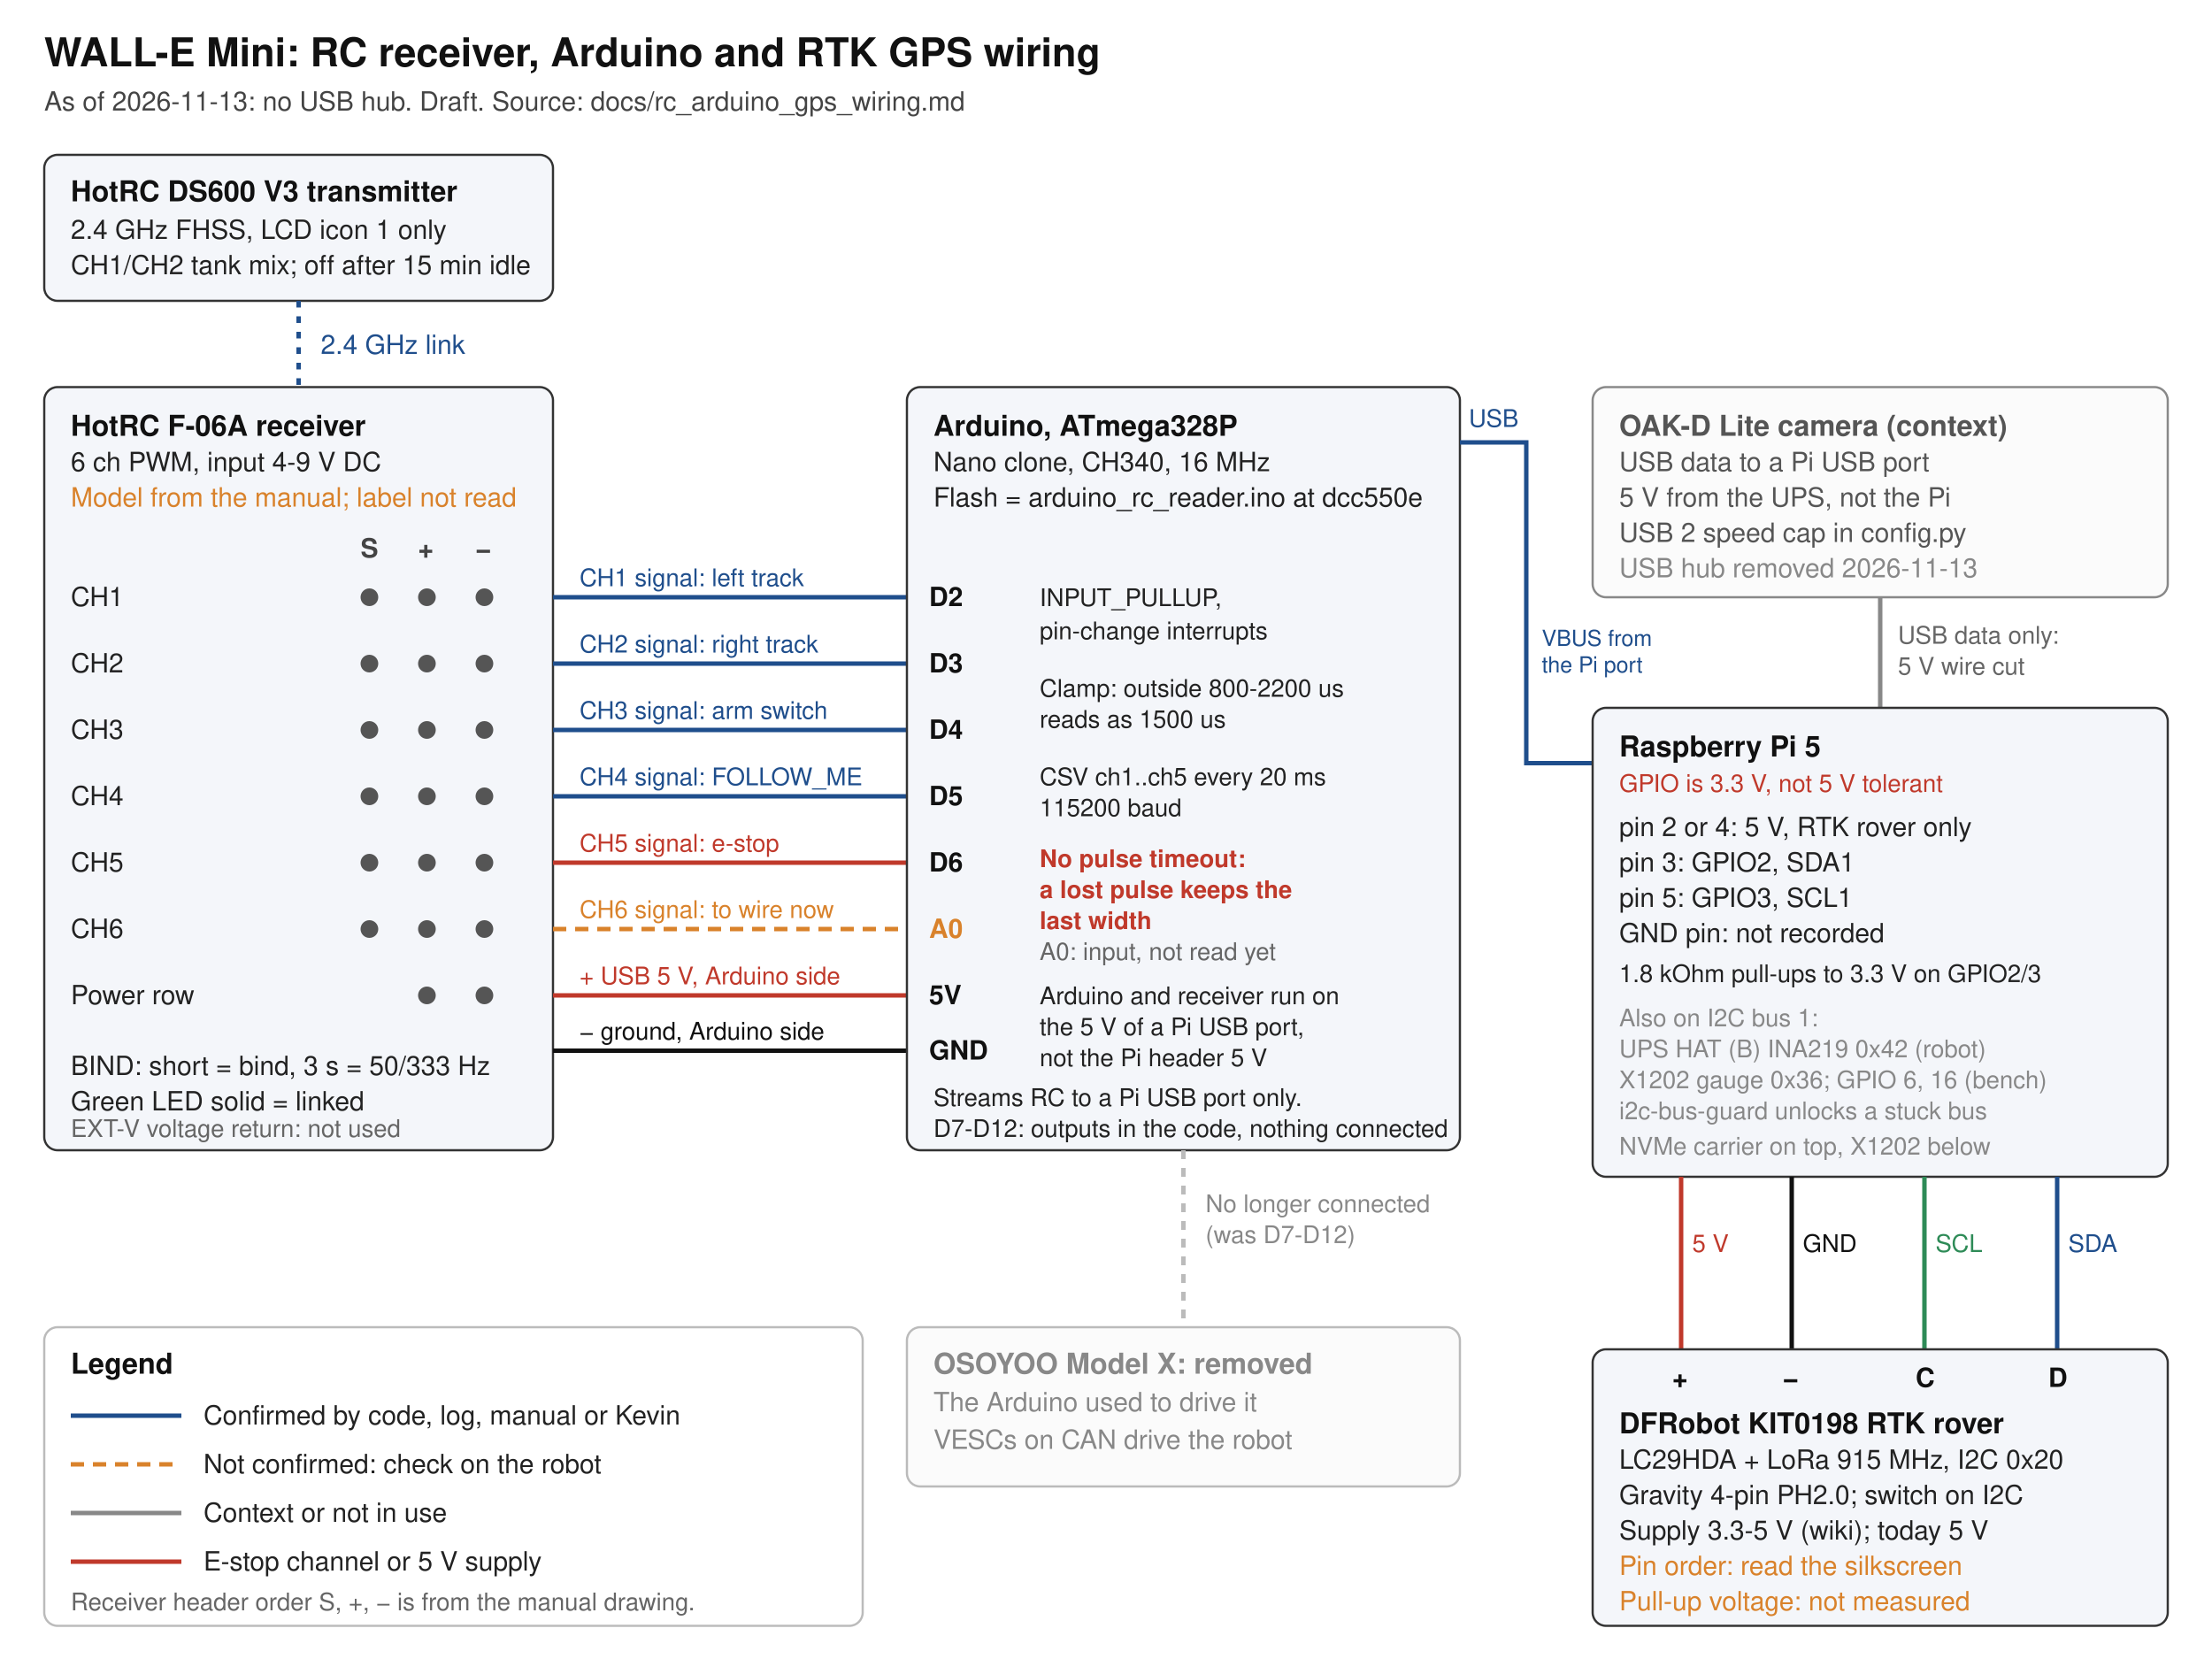
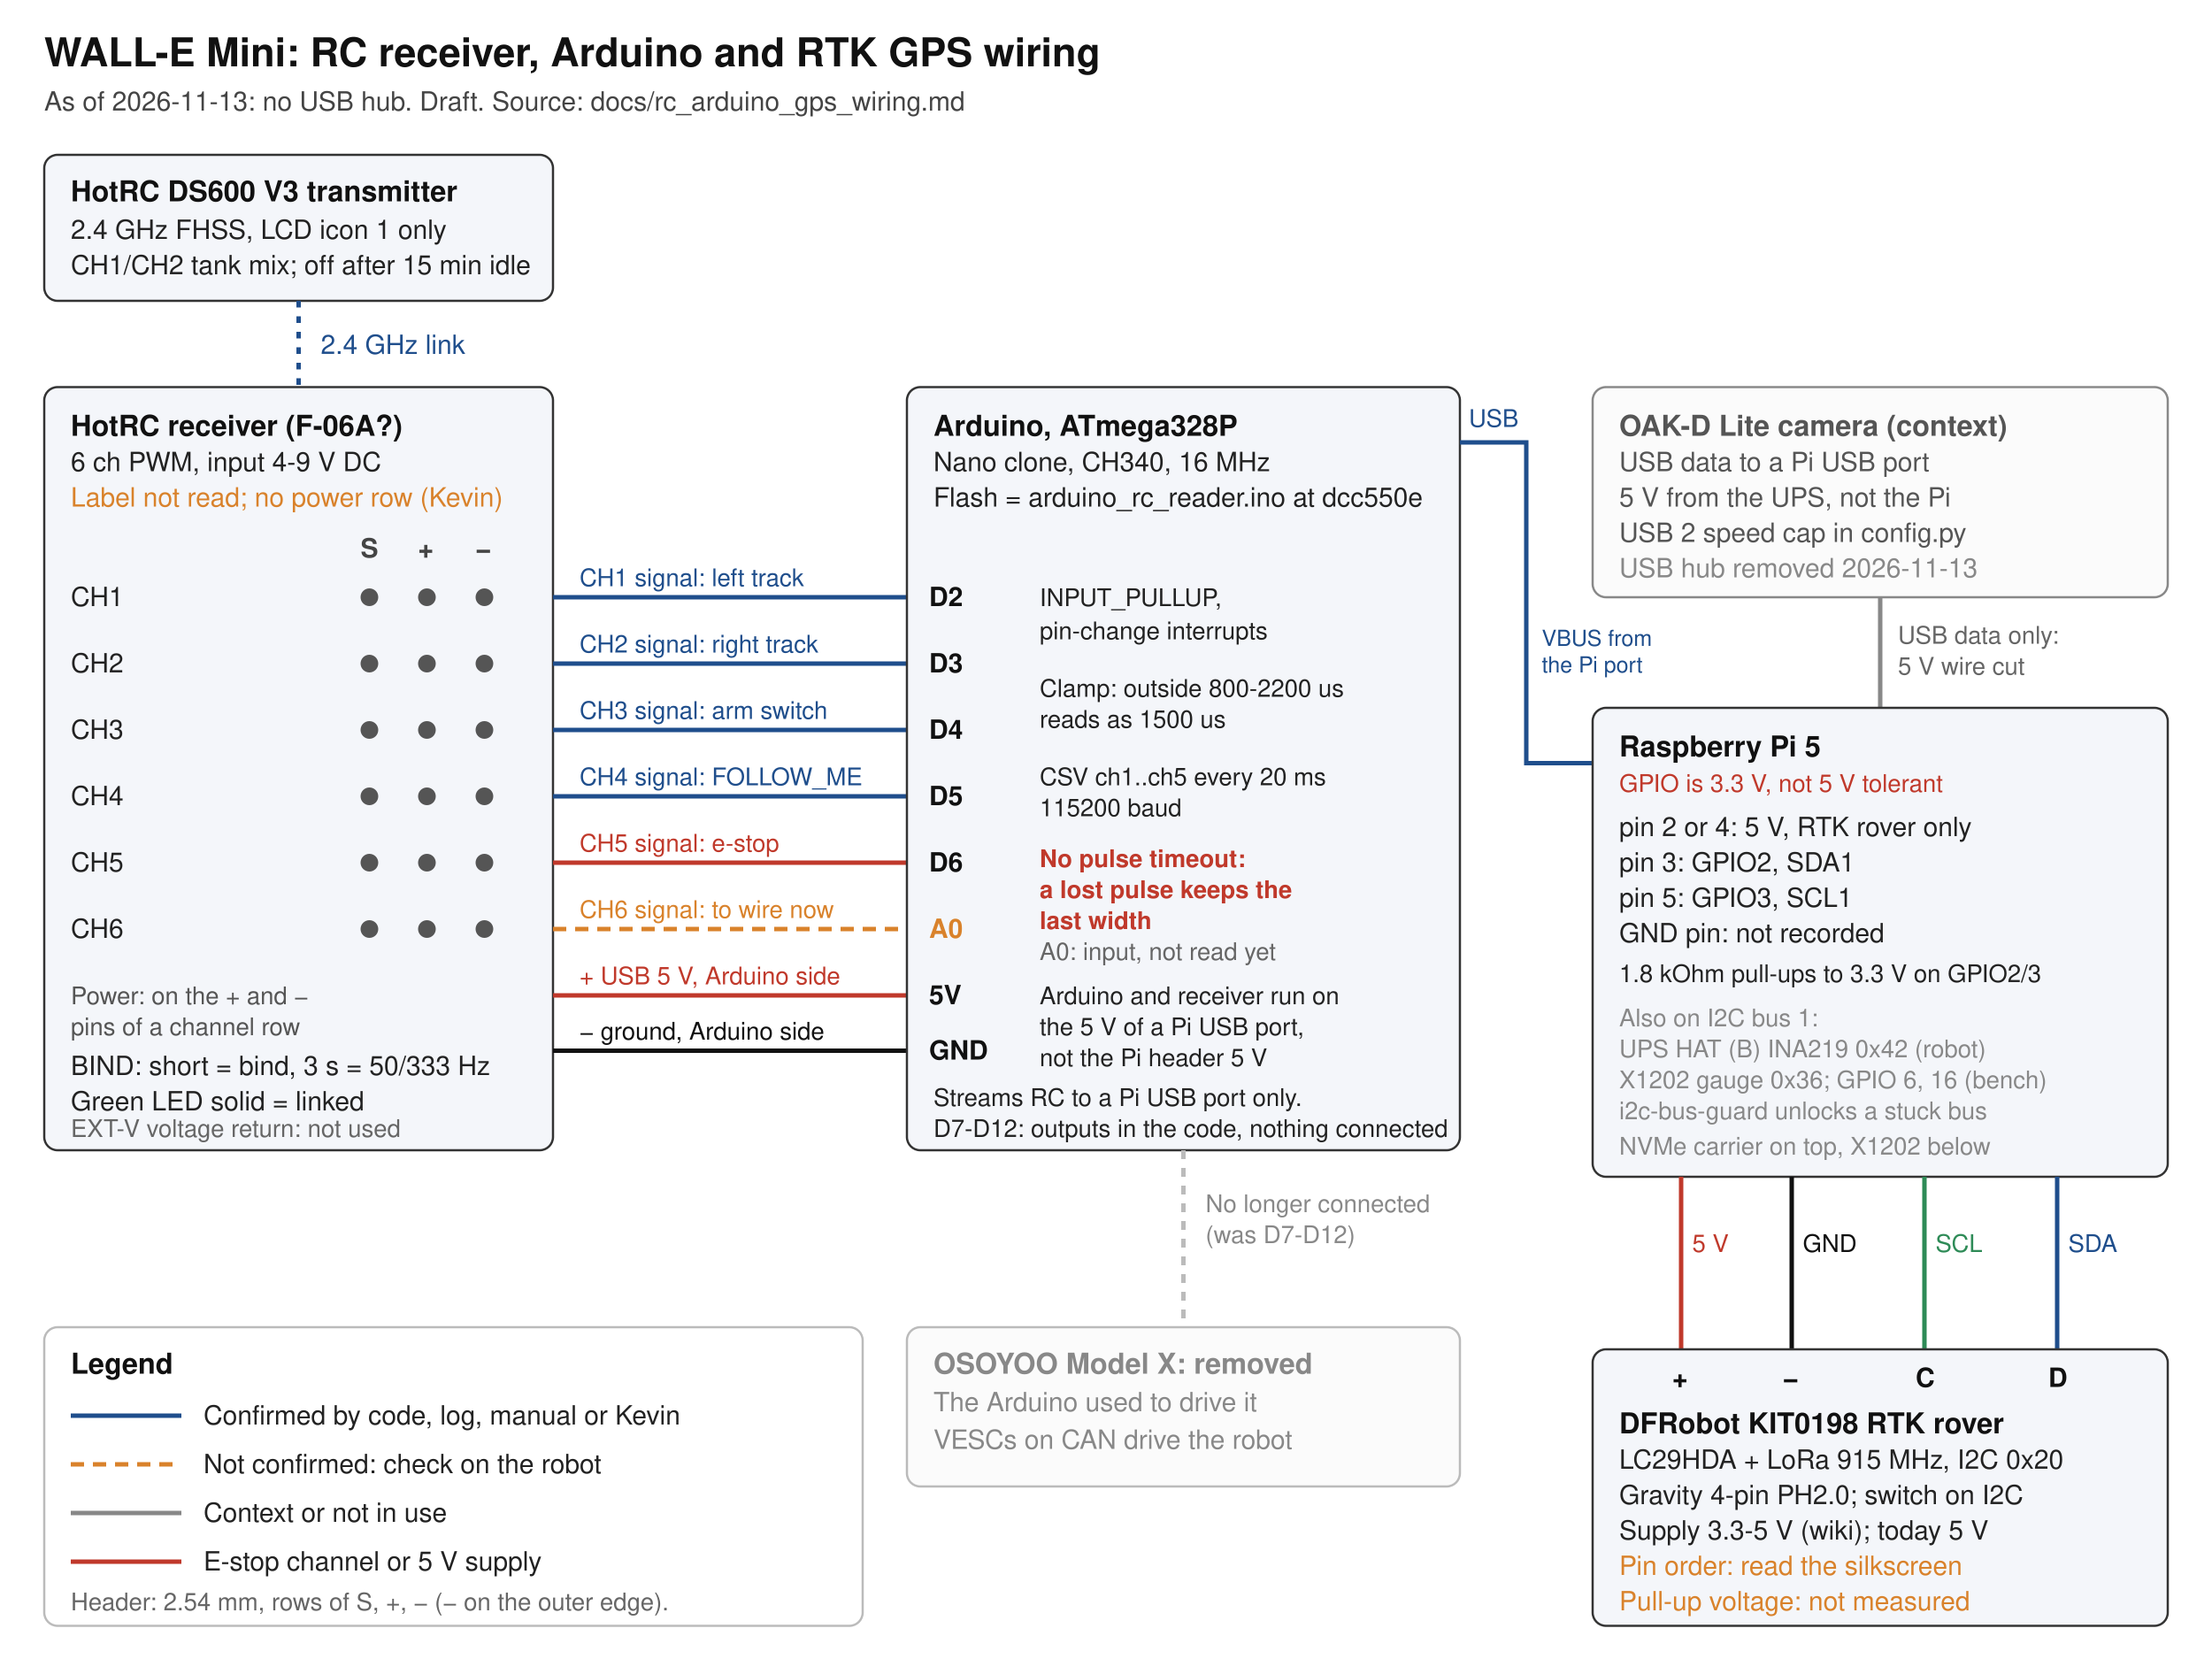
<svg xmlns="http://www.w3.org/2000/svg" viewBox="0 0 1000 750" width="1000" height="750" font-family="Helvetica, Arial, sans-serif" font-size="12">
  <rect x="0" y="0" width="1000" height="750" fill="#ffffff" />
  <text x="20" y="30" font-size="18" font-weight="bold" fill="#111">WALL-E Mini: RC receiver, Arduino and RTK GPS wiring</text>
  <text x="20" y="50" fill="#444">As of 2026-11-13: no USB hub. Draft. Source: docs/rc_arduino_gps_wiring.md</text>
  <rect x="20" y="70" width="230" height="66" rx="6" fill="#f4f6fa" stroke="#333" />
  <text x="32" y="91" font-size="13" font-weight="bold" fill="#111">HotRC DS600 V3 transmitter</text>
  <text x="32" y="108" fill="#222">2.4 GHz FHSS, LCD icon 1 only</text>
  <text x="32" y="124" fill="#222">CH1/CH2 tank mix; off after 15 min idle</text>
  <line x1="135" y1="136" x2="135" y2="175" stroke="#1f4e8c" stroke-width="2" stroke-dasharray="3,4" />
  <text x="145" y="160" fill="#1f4e8c">2.4 GHz link</text>
  <rect x="20" y="175" width="230" height="345" rx="6" fill="#f4f6fa" stroke="#333" />
-   <text x="32" y="197" font-size="13" font-weight="bold" fill="#111">HotRC F-06A receiver</text>
+   <text x="32" y="197" font-size="13" font-weight="bold" fill="#111">HotRC receiver (F-06A?)</text>
  <text x="32" y="213" fill="#222">6 ch PWM, input 4-9 V DC</text>
-   <text x="32" y="229" fill="#d9822b">Model from the manual; label not read</text>
+   <text x="32" y="229" fill="#d9822b">Label not read; no power row (Kevin)</text>
  <text x="163" y="252" font-weight="bold" fill="#444">S</text>
  <text x="189" y="252" font-weight="bold" fill="#444">+</text>
  <text x="215" y="252" font-weight="bold" fill="#444">−</text>
  <g fill="#222">
    <text x="32" y="274">CH1</text>
    <text x="32" y="304">CH2</text>
    <text x="32" y="334">CH3</text>
    <text x="32" y="364">CH4</text>
    <text x="32" y="394">CH5</text>
    <text x="32" y="424">CH6</text>
-     <text x="32" y="454">Power row</text>
+     <text x="32" y="454" font-size="11" fill="#555">Power: on the + and −</text>
+     <text x="32" y="468" font-size="11" fill="#555">pins of a channel row</text>
  </g>
  <g fill="#555">
    <circle cx="167" cy="270" r="4" />
    <circle cx="193" cy="270" r="4" />
    <circle cx="219" cy="270" r="4" />
    <circle cx="167" cy="300" r="4" />
    <circle cx="193" cy="300" r="4" />
    <circle cx="219" cy="300" r="4" />
    <circle cx="167" cy="330" r="4" />
    <circle cx="193" cy="330" r="4" />
    <circle cx="219" cy="330" r="4" />
    <circle cx="167" cy="360" r="4" />
    <circle cx="193" cy="360" r="4" />
    <circle cx="219" cy="360" r="4" />
    <circle cx="167" cy="390" r="4" />
    <circle cx="193" cy="390" r="4" />
    <circle cx="219" cy="390" r="4" />
    <circle cx="167" cy="420" r="4" />
    <circle cx="193" cy="420" r="4" />
    <circle cx="219" cy="420" r="4" />
-     <circle cx="193" cy="450" r="4" />
-     <circle cx="219" cy="450" r="4" />
  </g>
  <text x="32" y="486" fill="#222">BIND: short = bind, 3 s = 50/333 Hz</text>
  <text x="32" y="502" fill="#222">Green LED solid = linked</text>
  <text x="32" y="514" font-size="11" fill="#666">EXT-V voltage return: not used</text>
  <g stroke-width="2" fill="none">
    <line x1="250" y1="270" x2="410" y2="270" stroke="#1f4e8c" />
    <line x1="250" y1="300" x2="410" y2="300" stroke="#1f4e8c" />
    <line x1="250" y1="330" x2="410" y2="330" stroke="#1f4e8c" />
    <line x1="250" y1="360" x2="410" y2="360" stroke="#1f4e8c" />
    <line x1="250" y1="390" x2="410" y2="390" stroke="#c0392b" />
    <line x1="250" y1="420" x2="410" y2="420" stroke="#d9822b" stroke-dasharray="6,4" />
    <line x1="250" y1="450" x2="410" y2="450" stroke="#c0392b" />
    <line x1="250" y1="475" x2="410" y2="475" stroke="#111" />
  </g>
  <g font-size="11">
    <text x="262" y="265" fill="#1f4e8c">CH1 signal: left track</text>
    <text x="262" y="295" fill="#1f4e8c">CH2 signal: right track</text>
    <text x="262" y="325" fill="#1f4e8c">CH3 signal: arm switch</text>
    <text x="262" y="355" fill="#1f4e8c">CH4 signal: FOLLOW_ME</text>
    <text x="262" y="385" fill="#c0392b">CH5 signal: e-stop</text>
    <text x="262" y="415" fill="#d9822b">CH6 signal: to wire now</text>
    <text x="262" y="445" fill="#c0392b">+ USB 5 V, Arduino side</text>
    <text x="262" y="470" fill="#111">− ground, Arduino side</text>
  </g>
  <rect x="410" y="175" width="250" height="345" rx="6" fill="#f4f6fa" stroke="#333" />
  <text x="422" y="197" font-size="13" font-weight="bold" fill="#111">Arduino, ATmega328P</text>
  <text x="422" y="213" fill="#222">Nano clone, CH340, 16 MHz</text>
  <text x="422" y="229" fill="#222">Flash = arduino_rc_reader.ino at dcc550e</text>
  <g fill="#111" font-weight="bold">
    <text x="420" y="274">D2</text>
    <text x="420" y="304">D3</text>
    <text x="420" y="334">D4</text>
    <text x="420" y="364">D5</text>
    <text x="420" y="394">D6</text>
    <text x="420" y="424" fill="#d9822b">A0</text>
    <text x="420" y="454">5V</text>
    <text x="420" y="479">GND</text>
  </g>
  <g fill="#222" font-size="11">
    <text x="470" y="274">INPUT_PULLUP,</text>
    <text x="470" y="289">pin-change interrupts</text>
    <text x="470" y="315">Clamp: outside 800-2200 us</text>
    <text x="470" y="329">reads as 1500 us</text>
    <text x="470" y="355">CSV ch1..ch5 every 20 ms</text>
    <text x="470" y="369">115200 baud</text>
    <text x="470" y="392" fill="#c0392b" font-weight="bold">No pulse timeout:</text>
    <text x="470" y="406" fill="#c0392b" font-weight="bold">a lost pulse keeps the</text>
    <text x="470" y="420" fill="#c0392b" font-weight="bold">last width</text>
    <text x="470" y="434" fill="#666">A0: input, not read yet</text>
  </g>
  <text x="470" y="454" font-size="11" fill="#222">Arduino and receiver run on</text>
  <text x="470" y="468" font-size="11" fill="#222">the 5 V of a Pi USB port,</text>
  <text x="470" y="482" font-size="11" fill="#222">not the Pi header 5 V</text>
  <text x="422" y="500" font-size="11" fill="#222">Streams RC to a Pi USB port only.</text>
  <text x="422" y="514" font-size="11" fill="#222">D7-D12: outputs in the code, nothing connected</text>
  <polyline points="660,200 690,200 690,345 720,345" fill="none" stroke="#1f4e8c" stroke-width="2" />
  <text x="664" y="193" font-size="11" fill="#1f4e8c">USB</text>
  <text x="697" y="292" font-size="10" fill="#1f4e8c">VBUS from</text>
  <text x="697" y="304" font-size="10" fill="#1f4e8c">the Pi port</text>
  <line x1="535" y1="520" x2="535" y2="600" stroke="#bbb" stroke-width="2" stroke-dasharray="4,4" />
  <text x="545" y="548" font-size="11" fill="#888">No longer connected</text>
  <text x="545" y="562" font-size="11" fill="#888">(was D7-D12)</text>
  <rect x="410" y="600" width="250" height="72" rx="6" fill="#fbfbfb" stroke="#bbb" />
  <text x="422" y="621" font-size="13" font-weight="bold" fill="#888">OSOYOO Model X: removed</text>
  <text x="422" y="638" fill="#888">The Arduino used to drive it</text>
  <text x="422" y="655" fill="#888">VESCs on CAN drive the robot</text>
  <rect x="720" y="175" width="260" height="95" rx="6" fill="#fbfbfb" stroke="#888" />
  <text x="732" y="197" font-size="13" font-weight="bold" fill="#555">OAK-D Lite camera (context)</text>
  <text x="732" y="213" fill="#555">USB data to a Pi USB port</text>
  <text x="732" y="229" fill="#555">5 V from the UPS, not the Pi</text>
  <text x="732" y="245" fill="#555">USB 2 speed cap in config.py</text>
  <text x="732" y="261" fill="#888">USB hub removed 2026-11-13</text>
  <line x1="850" y1="270" x2="850" y2="320" stroke="#888" stroke-width="2" />
  <text x="858" y="291" font-size="11" fill="#666">USB data only:</text>
  <text x="858" y="305" font-size="11" fill="#666">5 V wire cut</text>
  <rect x="720" y="320" width="260" height="212" rx="6" fill="#f4f6fa" stroke="#333" />
  <text x="732" y="342" font-size="13" font-weight="bold" fill="#111">Raspberry Pi 5</text>
  <text x="732" y="358" font-size="11" fill="#c0392b">GPIO is 3.3 V, not 5 V tolerant</text>
  <g fill="#222">
    <text x="732" y="378">pin 2 or 4: 5 V, RTK rover only</text>
    <text x="732" y="394">pin 3: GPIO2, SDA1</text>
    <text x="732" y="410">pin 5: GPIO3, SCL1</text>
    <text x="732" y="426">GND pin: not recorded</text>
  </g>
  <text x="732" y="444" font-size="11" fill="#222">1.8 kOhm pull-ups to 3.3 V on GPIO2/3</text>
  <text x="732" y="464" font-size="11" fill="#888">Also on I2C bus 1:</text>
  <text x="732" y="478" font-size="11" fill="#888">UPS HAT (B) INA219 0x42 (robot)</text>
  <text x="732" y="492" font-size="11" fill="#888">X1202 gauge 0x36; GPIO 6, 16 (bench)</text>
  <text x="732" y="506" font-size="11" fill="#888">i2c-bus-guard unlocks a stuck bus</text>
  <text x="732" y="522" font-size="11" fill="#888">NVMe carrier on top, X1202 below</text>
  <g stroke-width="2">
    <line x1="760" y1="532" x2="760" y2="610" stroke="#c0392b" />
    <line x1="810" y1="532" x2="810" y2="610" stroke="#111" />
    <line x1="870" y1="532" x2="870" y2="610" stroke="#2e8b57" />
    <line x1="930" y1="532" x2="930" y2="610" stroke="#1f4e8c" />
  </g>
  <g font-size="11">
    <text x="765" y="566" fill="#c0392b">5 V</text>
    <text x="815" y="566" fill="#111">GND</text>
    <text x="875" y="566" fill="#2e8b57">SCL</text>
    <text x="935" y="566" fill="#1f4e8c">SDA</text>
  </g>
  <rect x="720" y="610" width="260" height="125" rx="6" fill="#f4f6fa" stroke="#333" />
  <g font-weight="bold" fill="#111">
    <text x="756" y="627">+</text>
    <text x="806" y="627">−</text>
    <text x="866" y="627">C</text>
    <text x="926" y="627">D</text>
  </g>
  <text x="732" y="648" font-size="13" font-weight="bold" fill="#111">DFRobot KIT0198 RTK rover</text>
  <text x="732" y="664" fill="#222">LC29HDA + LoRa 915 MHz, I2C 0x20</text>
  <text x="732" y="680" fill="#222">Gravity 4-pin PH2.0; switch on I2C</text>
  <text x="732" y="696" fill="#222">Supply 3.3-5 V (wiki); today 5 V</text>
  <text x="732" y="712" fill="#d9822b">Pin order: read the silkscreen</text>
  <text x="732" y="728" fill="#d9822b">Pull-up voltage: not measured</text>
  <rect x="20" y="600" width="370" height="135" rx="6" fill="#ffffff" stroke="#bbb" />
  <text x="32" y="621" font-size="13" font-weight="bold" fill="#111">Legend</text>
  <line x1="32" y1="640" x2="82" y2="640" stroke="#1f4e8c" stroke-width="2" />
  <text x="92" y="644" fill="#222">Confirmed by code, log, manual or Kevin</text>
  <line x1="32" y1="662" x2="82" y2="662" stroke="#d9822b" stroke-width="2" stroke-dasharray="6,4" />
  <text x="92" y="666" fill="#222">Not confirmed: check on the robot</text>
  <line x1="32" y1="684" x2="82" y2="684" stroke="#888" stroke-width="2" />
  <text x="92" y="688" fill="#222">Context or not in use</text>
  <line x1="32" y1="706" x2="82" y2="706" stroke="#c0392b" stroke-width="2" />
  <text x="92" y="710" fill="#222">E-stop channel or 5 V supply</text>
-   <text x="32" y="728" font-size="11" fill="#666">Receiver header order S, +, − is from the manual drawing.</text>
+   <text x="32" y="728" font-size="11" fill="#666">Header: 2.54 mm, rows of S, +, − (− on the outer edge).</text>
</svg>
